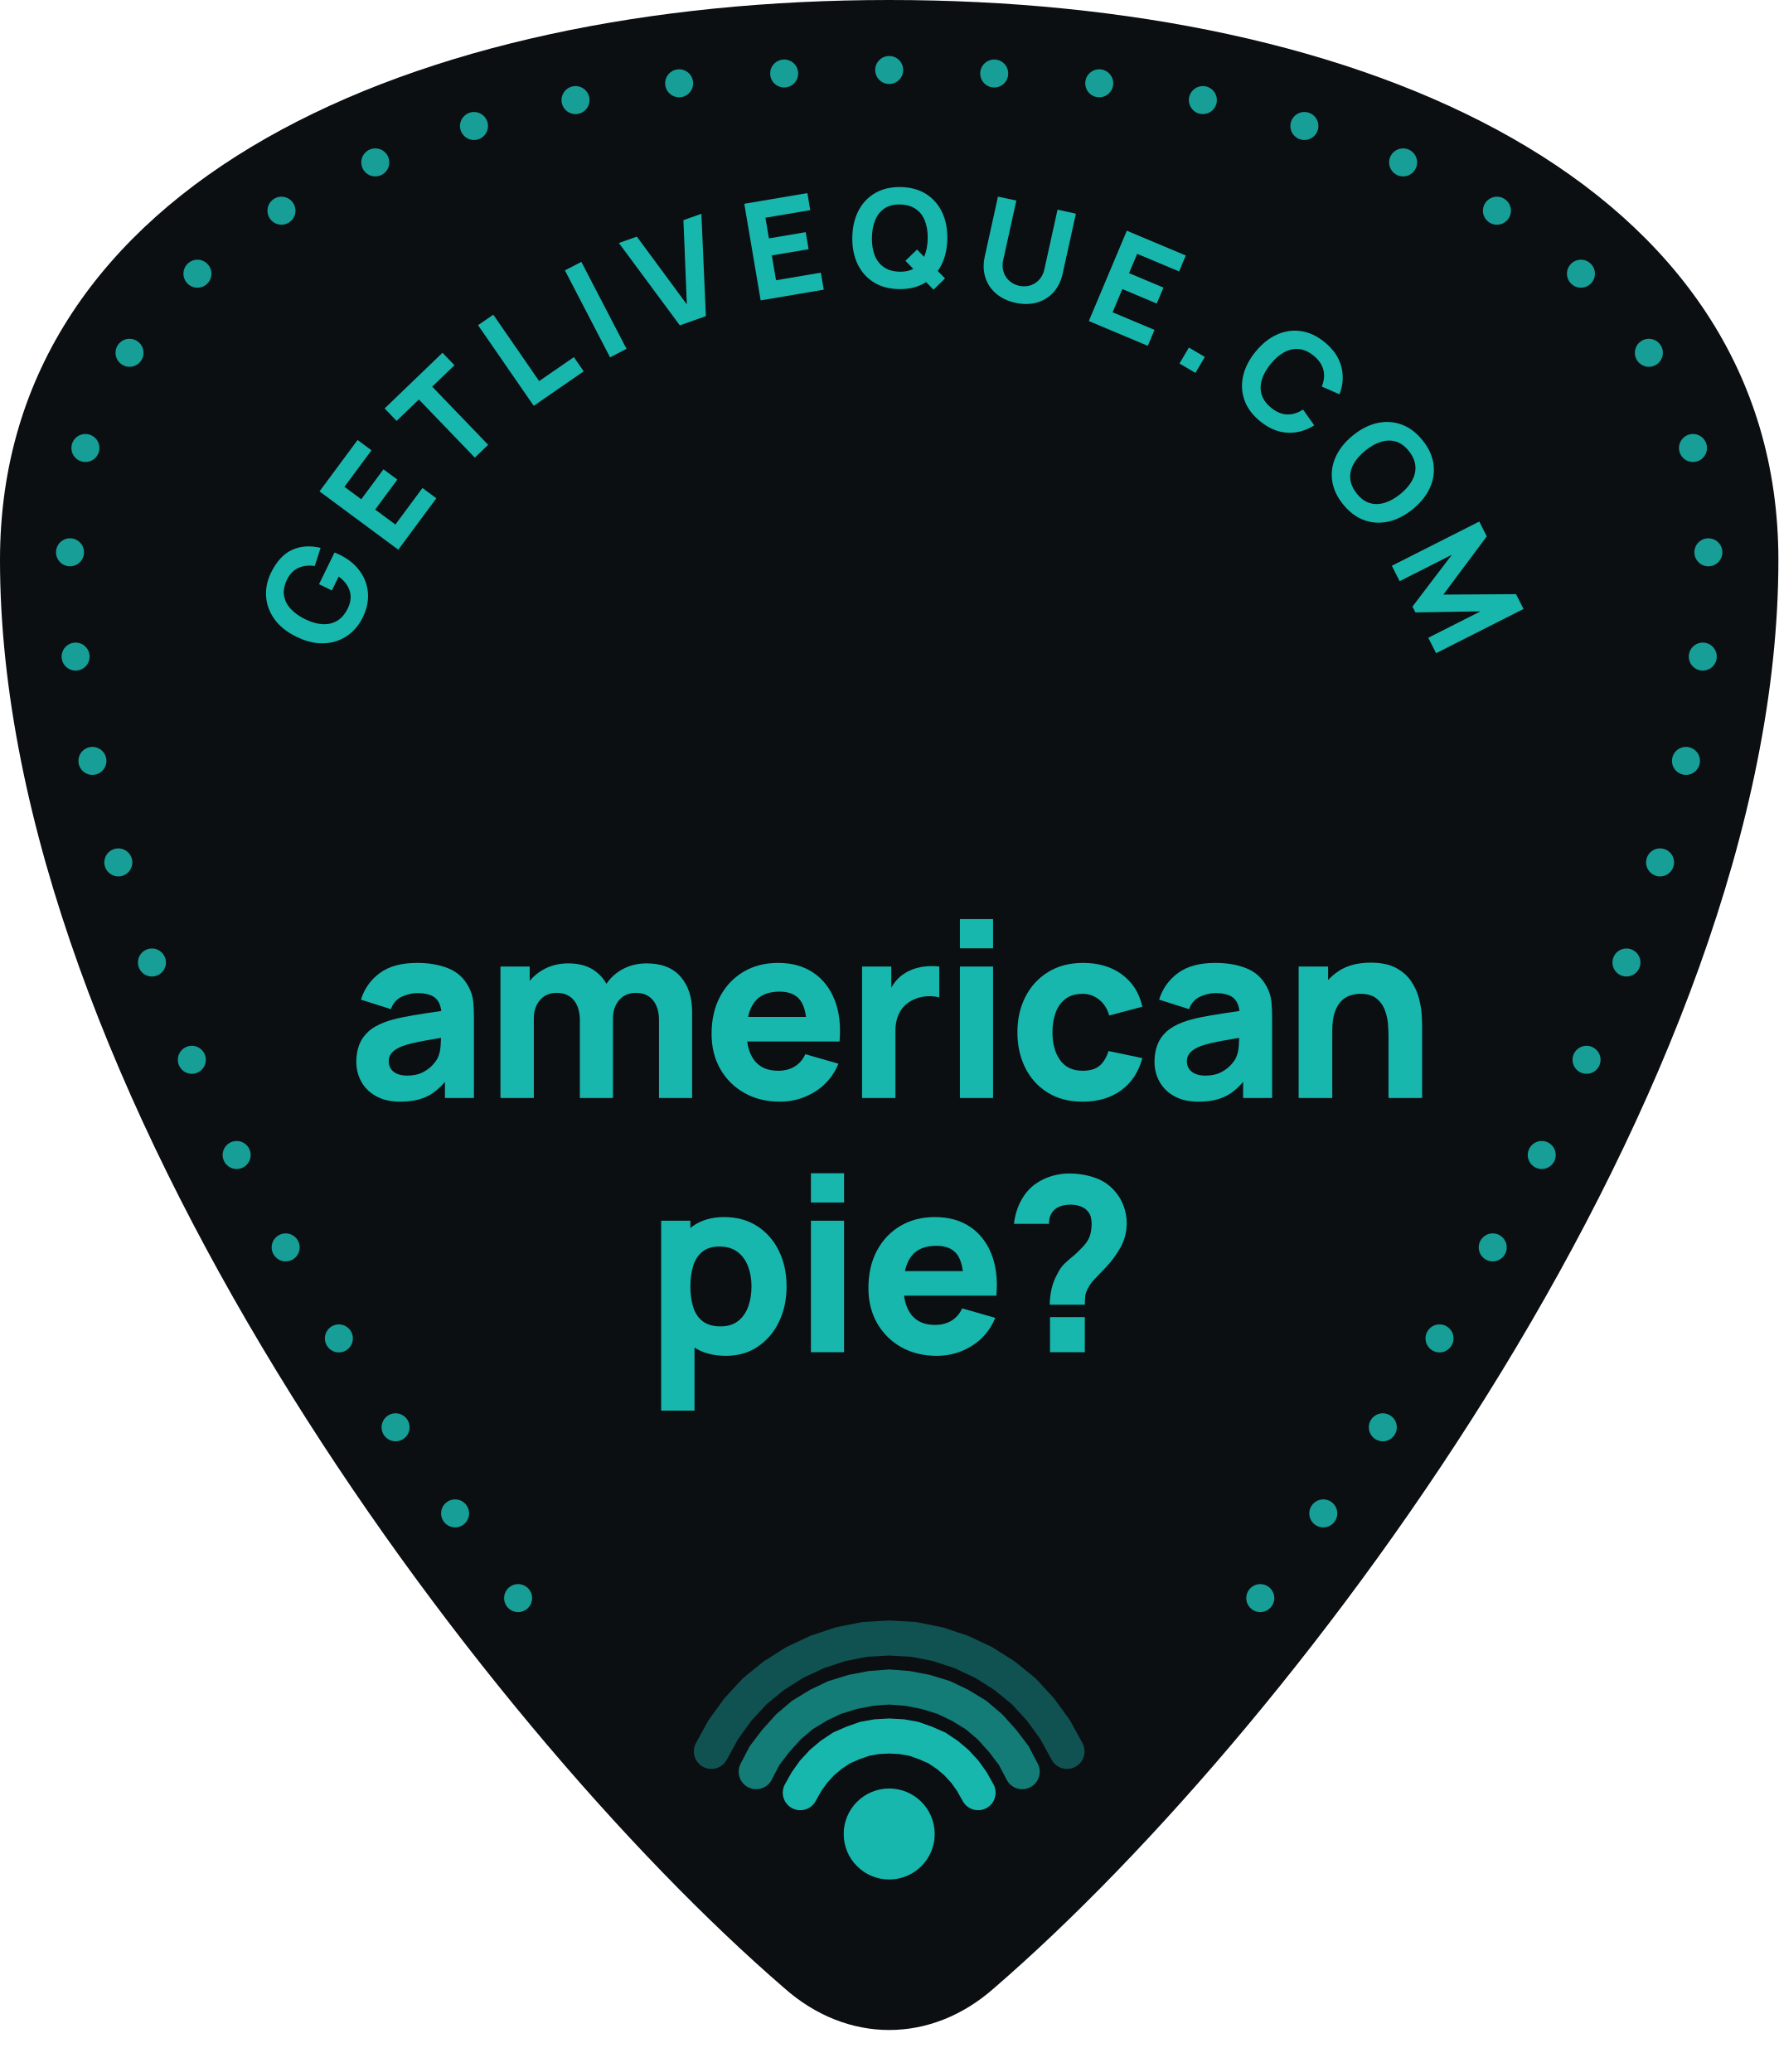
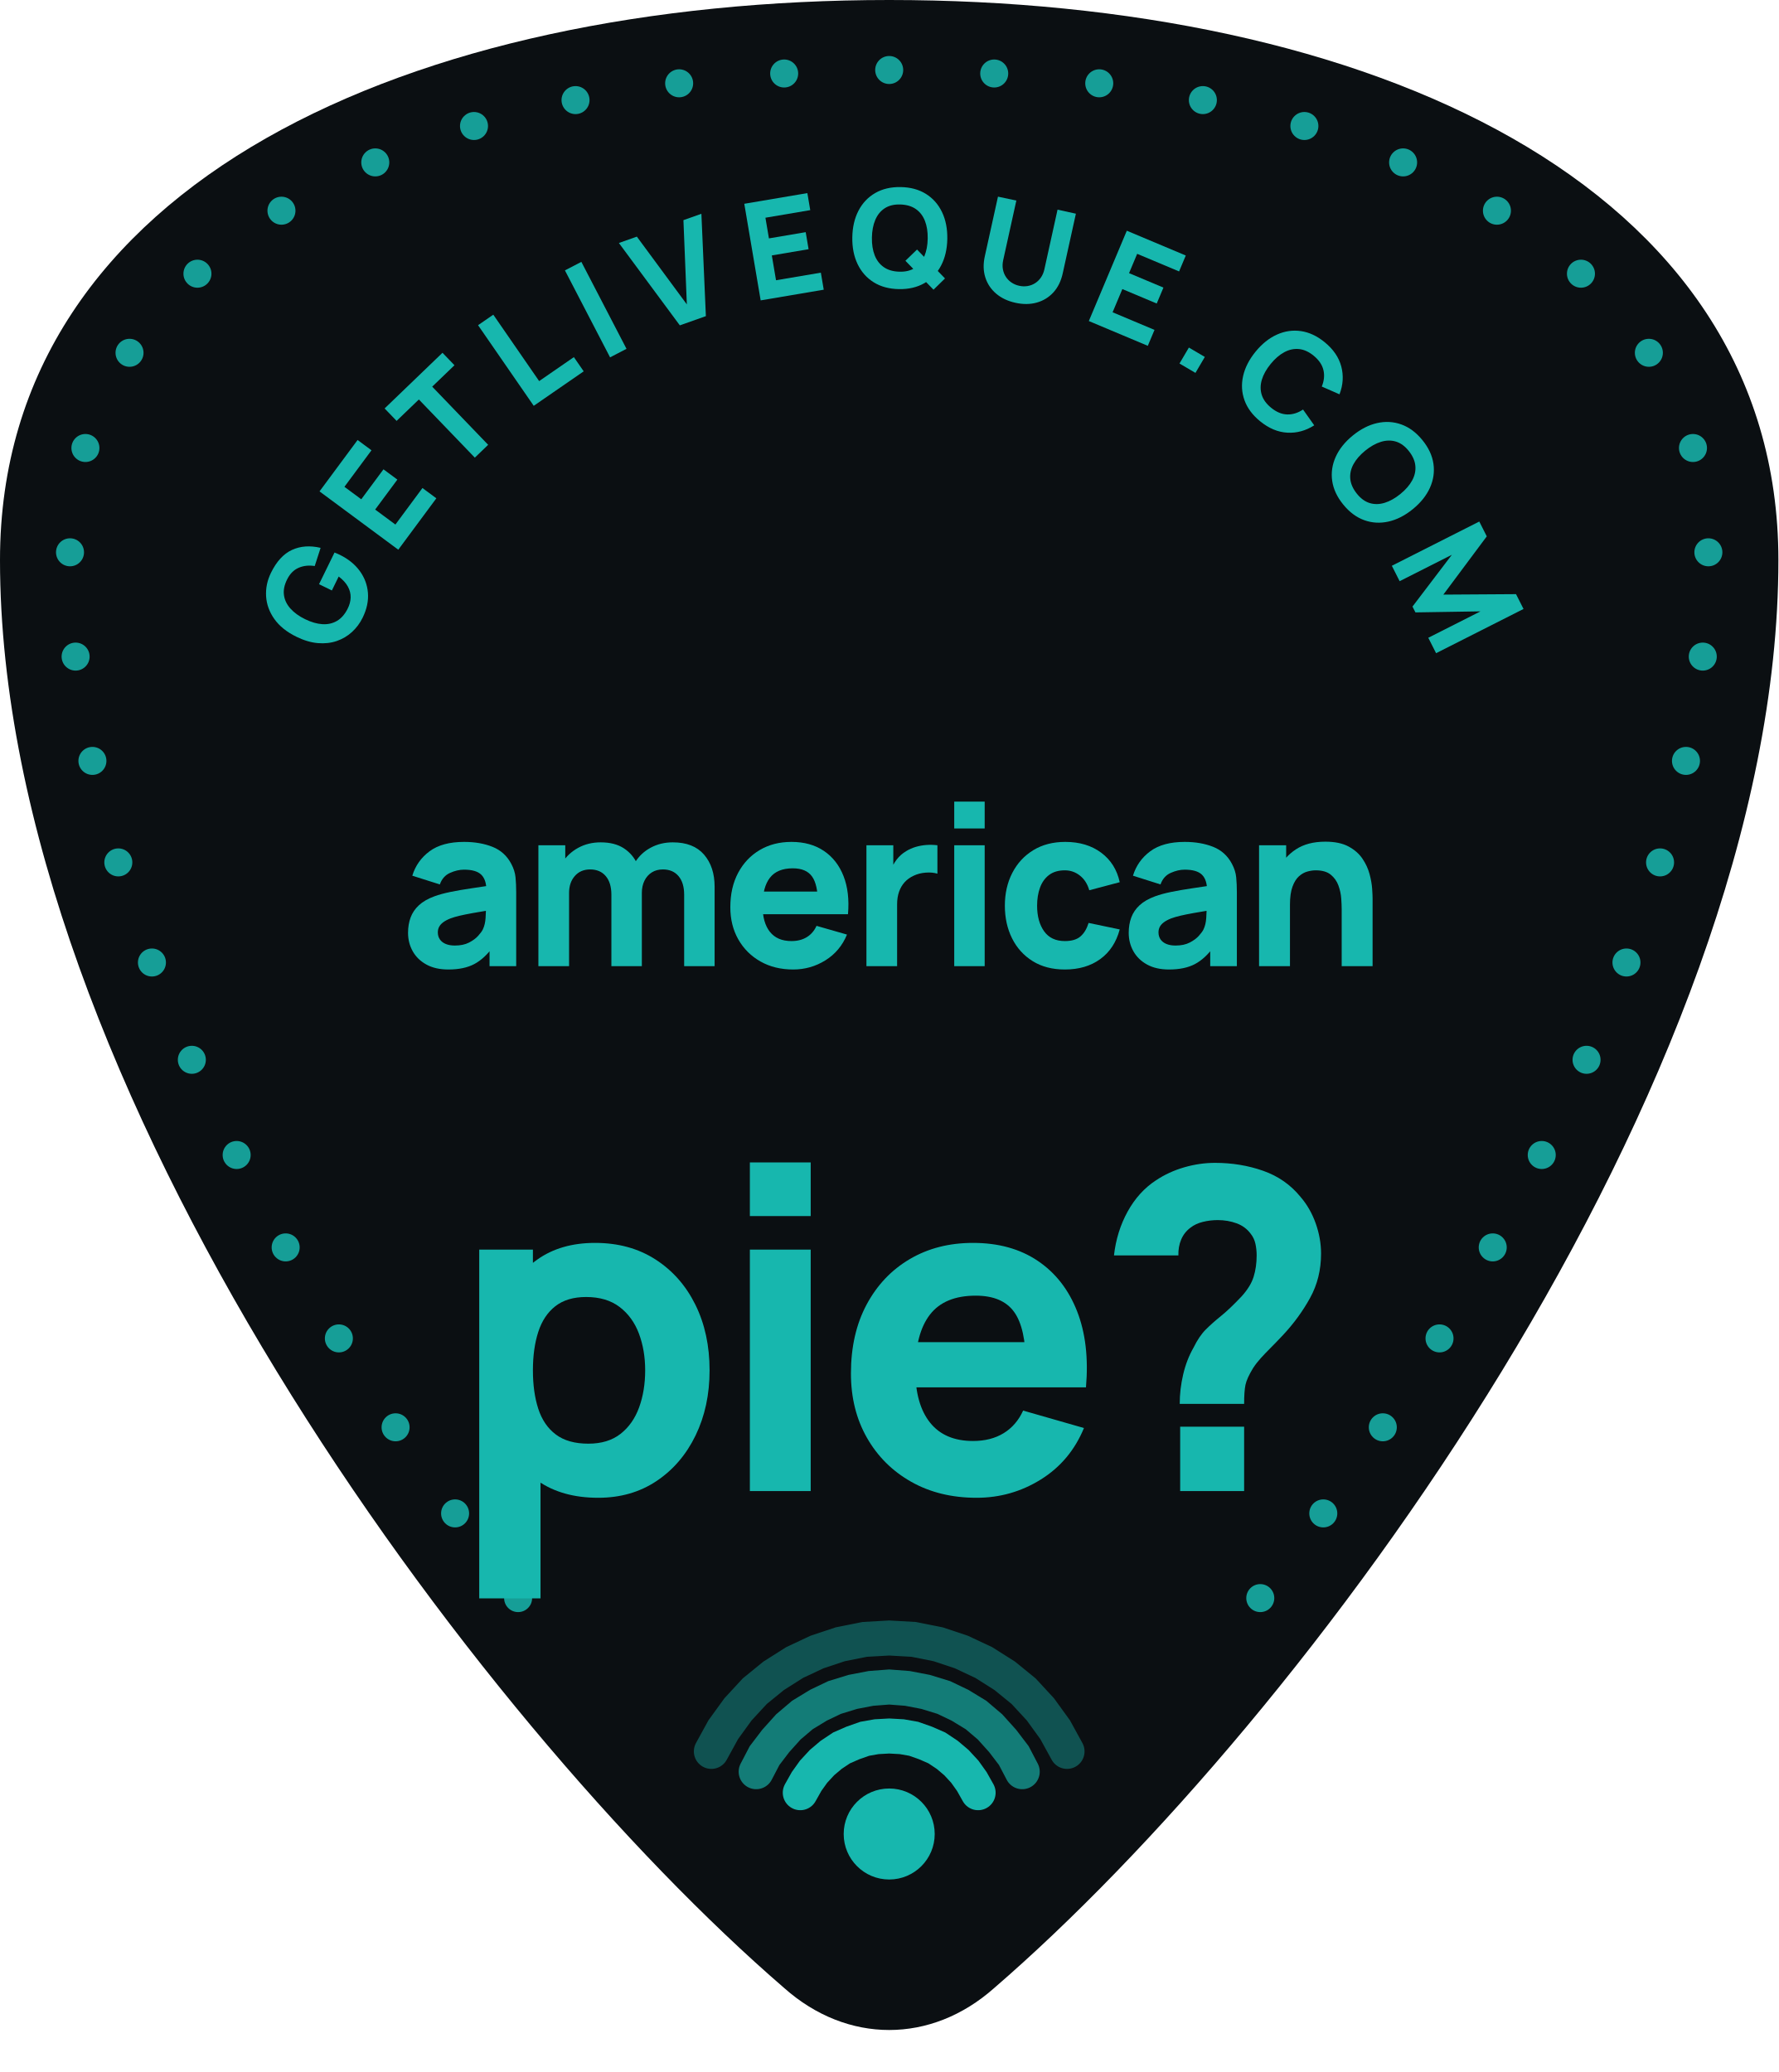
<svg xmlns="http://www.w3.org/2000/svg" viewBox="0 0 25.4 29.6" width="25.4mm" height="29.6mm">
  <defs>
    <clipPath id="pk">
      <path d="M 12.7 0.0 C 19.5 0.0 25.4 2.6 25.4 8.0 C 25.4 15.5 18.6 24.6 14.2 28.4 C 13.3 29.2 12.1 29.2 11.2 28.4 C 6.8 24.6 0.0 15.5 0.0 8.0 C 0.0 2.6 5.9 0.0 12.7 0.0 Z" />
    </clipPath>
  </defs>
  <path d="M 12.7 0.0 C 19.5 0.0 25.4 2.6 25.4 8.0 C 25.4 15.5 18.6 24.6 14.2 28.4 C 13.3 29.2 12.1 29.2 11.2 28.4 C 6.8 24.6 0.0 15.5 0.0 8.0 C 0.0 2.6 5.9 0.0 12.7 0.0 Z" fill="#0B0F12" />
  <g clip-path="url(#pk)">
    <circle cx="12.70" cy="1.00" r="0.2" fill="#17B7AE" opacity="0.85" />
    <circle cx="14.20" cy="1.05" r="0.2" fill="#17B7AE" opacity="0.85" />
    <circle cx="15.70" cy="1.19" r="0.2" fill="#17B7AE" opacity="0.85" />
    <circle cx="17.18" cy="1.43" r="0.2" fill="#17B7AE" opacity="0.85" />
    <circle cx="18.63" cy="1.80" r="0.2" fill="#17B7AE" opacity="0.85" />
    <circle cx="20.04" cy="2.32" r="0.2" fill="#17B7AE" opacity="0.85" />
    <circle cx="21.38" cy="3.01" r="0.2" fill="#17B7AE" opacity="0.85" />
    <circle cx="22.58" cy="3.91" r="0.2" fill="#17B7AE" opacity="0.85" />
    <circle cx="23.55" cy="5.04" r="0.2" fill="#17B7AE" opacity="0.85" />
    <circle cx="24.18" cy="6.40" r="0.2" fill="#17B7AE" opacity="0.85" />
    <circle cx="24.40" cy="7.89" r="0.2" fill="#17B7AE" opacity="0.85" />
    <circle cx="24.32" cy="9.38" r="0.2" fill="#17B7AE" opacity="0.85" />
    <circle cx="24.08" cy="10.87" r="0.2" fill="#17B7AE" opacity="0.85" />
    <circle cx="23.71" cy="12.32" r="0.2" fill="#17B7AE" opacity="0.85" />
    <circle cx="23.23" cy="13.75" r="0.2" fill="#17B7AE" opacity="0.85" />
    <circle cx="22.66" cy="15.14" r="0.2" fill="#17B7AE" opacity="0.85" />
    <circle cx="22.02" cy="16.50" r="0.2" fill="#17B7AE" opacity="0.85" />
    <circle cx="21.32" cy="17.82" r="0.2" fill="#17B7AE" opacity="0.85" />
    <circle cx="20.56" cy="19.12" r="0.2" fill="#17B7AE" opacity="0.85" />
    <circle cx="19.75" cy="20.39" r="0.2" fill="#17B7AE" opacity="0.85" />
    <circle cx="18.90" cy="21.62" r="0.2" fill="#17B7AE" opacity="0.85" />
    <circle cx="18.00" cy="22.83" r="0.2" fill="#17B7AE" opacity="0.85" />
    <circle cx="7.40" cy="22.83" r="0.2" fill="#17B7AE" opacity="0.85" />
    <circle cx="6.50" cy="21.62" r="0.2" fill="#17B7AE" opacity="0.85" />
    <circle cx="5.65" cy="20.39" r="0.2" fill="#17B7AE" opacity="0.85" />
    <circle cx="4.84" cy="19.12" r="0.2" fill="#17B7AE" opacity="0.85" />
    <circle cx="4.08" cy="17.82" r="0.2" fill="#17B7AE" opacity="0.85" />
    <circle cx="3.38" cy="16.50" r="0.2" fill="#17B7AE" opacity="0.85" />
    <circle cx="2.74" cy="15.14" r="0.2" fill="#17B7AE" opacity="0.85" />
    <circle cx="2.17" cy="13.75" r="0.2" fill="#17B7AE" opacity="0.85" />
    <circle cx="1.69" cy="12.32" r="0.2" fill="#17B7AE" opacity="0.85" />
    <circle cx="1.32" cy="10.87" r="0.2" fill="#17B7AE" opacity="0.85" />
    <circle cx="1.08" cy="9.38" r="0.2" fill="#17B7AE" opacity="0.85" />
    <circle cx="1.00" cy="7.89" r="0.2" fill="#17B7AE" opacity="0.85" />
    <circle cx="1.22" cy="6.40" r="0.2" fill="#17B7AE" opacity="0.85" />
    <circle cx="1.85" cy="5.04" r="0.2" fill="#17B7AE" opacity="0.85" />
    <circle cx="2.82" cy="3.91" r="0.2" fill="#17B7AE" opacity="0.85" />
    <circle cx="4.02" cy="3.01" r="0.2" fill="#17B7AE" opacity="0.85" />
    <circle cx="5.36" cy="2.32" r="0.2" fill="#17B7AE" opacity="0.85" />
    <circle cx="6.77" cy="1.80" r="0.2" fill="#17B7AE" opacity="0.85" />
    <circle cx="8.22" cy="1.43" r="0.2" fill="#17B7AE" opacity="0.85" />
    <circle cx="9.70" cy="1.19" r="0.2" fill="#17B7AE" opacity="0.85" />
    <circle cx="11.20" cy="1.05" r="0.2" fill="#17B7AE" opacity="0.85" />
    <path d="M11.43 25.61 L11.52 25.45 L11.62 25.31 L11.74 25.18 L11.87 25.07 L12.02 24.97 L12.18 24.90 L12.35 24.84 L12.52 24.81 L12.70 24.80 L12.88 24.81 L13.05 24.84 L13.22 24.90 L13.38 24.97 L13.53 25.07 L13.66 25.18 L13.78 25.31 L13.88 25.45 L13.97 25.61" fill="none" stroke="#17B7AE" stroke-width="0.5" stroke-linecap="round" opacity="1.0" />
    <path d="M10.80 25.31 L10.92 25.08 L11.08 24.87 L11.26 24.67 L11.46 24.50 L11.69 24.36 L11.92 24.25 L12.18 24.17 L12.44 24.12 L12.70 24.10 L12.96 24.12 L13.22 24.17 L13.48 24.25 L13.71 24.36 L13.94 24.50 L14.14 24.67 L14.32 24.87 L14.48 25.08 L14.60 25.31" fill="none" stroke="#17B7AE" stroke-width="0.5" stroke-linecap="round" opacity="0.65" />
    <path d="M10.16 25.02 L10.33 24.71 L10.54 24.42 L10.78 24.16 L11.05 23.94 L11.35 23.75 L11.67 23.60 L12.00 23.49 L12.35 23.42 L12.70 23.40 L13.05 23.42 L13.40 23.49 L13.73 23.60 L14.05 23.75 L14.35 23.94 L14.62 24.16 L14.86 24.42 L15.07 24.71 L15.24 25.02" fill="none" stroke="#17B7AE" stroke-width="0.5" stroke-linecap="round" opacity="0.4" />
    <circle cx="12.7" cy="26.2" r="0.65" fill="#17B7AE" />
    <g transform="translate(5.154 8.810) rotate(-63.94)" opacity="1.0">
      <path transform="translate(-0.720 0) scale(0.000972 -0.000972)" d="M740 -30Q604 -30 481.0 18.5Q358 67 263.5 162.0Q169 257 114.5 397.0Q60 537 60 720Q60 959 151.5 1126.5Q243 1294 397.5 1382.0Q552 1470 740 1470Q1018 1470 1177.0 1341.0Q1336 1212 1390 976L1112 936Q1073 1062 984.5 1137.5Q896 1213 758 1214Q621 1216 530.0 1155.0Q439 1094 393.5 982.0Q348 870 348 720Q348 570 393.5 460.0Q439 350 530.0 289.0Q621 228 758 226Q851 224 926.5 258.0Q1002 292 1054.0 365.0Q1106 438 1128 552H900V762H1418Q1420 749 1421.0 716.0Q1422 683 1422 678Q1422 471 1338.0 311.0Q1254 151 1101.0 60.5Q948 -30 740 -30Z" fill="#17B7AE" />
    </g>
    <g transform="translate(5.949 7.501) rotate(-53.48)" opacity="1.0">
      <path transform="translate(-0.574 0) scale(0.000972 -0.000972)" d="M140 0V1440H1080V1186H412V878H960V624H412V254H1080V0Z" fill="#17B7AE" />
    </g>
    <g transform="translate(6.877 6.446) rotate(-43.89)" opacity="1.0">
      <path transform="translate(-0.593 0) scale(0.000972 -0.000972)" d="M474 0V1186H20V1440H1200V1186H746V0Z" fill="#17B7AE" />
    </g>
    <g transform="translate(7.928 5.587) rotate(-34.62)" opacity="1.0">
      <path transform="translate(-0.526 0) scale(0.000972 -0.000972)" d="M160 0V1440H432V254H1052V0Z" fill="#17B7AE" />
    </g>
    <g transform="translate(8.831 5.044) rotate(-27.43)" opacity="1.0">
      <path transform="translate(-0.288 0) scale(0.000972 -0.000972)" d="M160 0V1440H432V0Z" fill="#17B7AE" />
    </g>
    <g transform="translate(9.896 4.582) rotate(-19.50)" opacity="1.0">
      <path transform="translate(-0.635 0) scale(0.000972 -0.000972)" d="M450 0 10 1440H290L650 256L1016 1440H1296L856 0Z" fill="#17B7AE" />
    </g>
    <g transform="translate(11.296 4.218) rotate(-9.62)" opacity="1.0">
      <path transform="translate(-0.574 0) scale(0.000972 -0.000972)" d="M140 0V1440H1080V1186H412V878H960V624H412V254H1080V0Z" fill="#17B7AE" />
    </g>
    <g transform="translate(12.840 4.101) rotate(0.96)" opacity="1.0">
      <path transform="translate(-0.737 0) scale(0.000972 -0.000972)" d="M1266 -30 846 388 1014 556 1432 138ZM758 -30Q542 -30 385.5 64.0Q229 158 144.5 327.0Q60 496 60 720Q60 944 144.5 1113.0Q229 1282 385.5 1376.0Q542 1470 758 1470Q974 1470 1130.5 1376.0Q1287 1282 1371.5 1113.0Q1456 944 1456 720Q1456 496 1371.5 327.0Q1287 158 1130.5 64.0Q974 -30 758 -30ZM758 226Q895 224 986.0 285.0Q1077 346 1122.5 458.0Q1168 570 1168 720Q1168 870 1122.5 980.0Q1077 1090 986.0 1151.0Q895 1212 758 1214Q621 1216 530.0 1155.0Q439 1094 393.5 982.0Q348 870 348 720Q348 570 393.5 460.0Q439 350 530.0 289.0Q621 228 758 226Z" fill="#17B7AE" />
    </g>
    <g transform="translate(14.509 4.297) rotate(12.44)" opacity="1.0">
      <path transform="translate(-0.706 0) scale(0.000972 -0.000972)" d="M726 -30Q552 -30 420.0 40.5Q288 111 214.0 239.0Q140 367 140 540V1438L416 1440V542Q416 471 440.0 413.0Q464 355 506.5 313.0Q549 271 605.5 248.5Q662 226 726 226Q792 226 848.5 249.0Q905 272 947.0 314.0Q989 356 1012.5 414.0Q1036 472 1036 542V1440H1312V540Q1312 367 1238.0 239.0Q1164 111 1032.0 40.5Q900 -30 726 -30Z" fill="#17B7AE" />
    </g>
    <g transform="translate(15.955 4.756) rotate(22.80)" opacity="1.0">
      <path transform="translate(-0.574 0) scale(0.000972 -0.000972)" d="M140 0V1440H1080V1186H412V878H960V624H412V254H1080V0Z" fill="#17B7AE" />
    </g>
    <g transform="translate(16.960 5.260) rotate(30.47)" opacity="1.0">
      <path transform="translate(-0.311 0) scale(0.000972 -0.000972)" d="M184 0V272H456V0Z" fill="#17B7AE" />
    </g>
    <g transform="translate(18.007 5.988) rotate(39.18)" opacity="1.0">
      <path transform="translate(-0.725 0) scale(0.000972 -0.000972)" d="M758 -30Q542 -30 385.5 64.0Q229 158 144.5 327.0Q60 496 60 720Q60 944 144.5 1113.0Q229 1282 385.5 1376.0Q542 1470 758 1470Q1006 1470 1174.5 1347.0Q1343 1224 1412 1014L1138 938Q1098 1069 1003.0 1141.5Q908 1214 758 1214Q621 1214 529.5 1153.0Q438 1092 392.0 981.0Q346 870 346 720Q346 570 392.0 459.0Q438 348 529.5 287.0Q621 226 758 226Q908 226 1003.0 299.0Q1098 372 1138 502L1412 426Q1343 216 1174.5 93.0Q1006 -30 758 -30Z" fill="#17B7AE" />
    </g>
    <g transform="translate(19.208 7.190) rotate(50.79)" opacity="1.0">
      <path transform="translate(-0.737 0) scale(0.000972 -0.000972)" d="M758 -30Q542 -30 385.5 64.0Q229 158 144.5 327.0Q60 496 60 720Q60 944 144.5 1113.0Q229 1282 385.5 1376.0Q542 1470 758 1470Q974 1470 1130.5 1376.0Q1287 1282 1371.5 1113.0Q1456 944 1456 720Q1456 496 1371.5 327.0Q1287 158 1130.5 64.0Q974 -30 758 -30ZM758 226Q895 224 986.0 285.0Q1077 346 1122.5 458.0Q1168 570 1168 720Q1168 870 1122.5 980.0Q1077 1090 986.0 1151.0Q895 1212 758 1214Q621 1216 530.0 1155.0Q439 1094 393.5 982.0Q348 870 348 720Q348 570 393.5 460.0Q439 350 530.0 289.0Q621 228 758 226Z" fill="#17B7AE" />
    </g>
    <g transform="translate(20.195 8.707) rotate(63.16)" opacity="1.0">
      <path transform="translate(-0.836 0) scale(0.000972 -0.000972)" d="M140 0V1440H384L860 484L1336 1440H1580V0H1326V860L908 0H812L394 860V0Z" fill="#17B7AE" />
    </g>
-     <path transform="translate(4.950 15.686) scale(0.001739 -0.001739)" d="M440 -30Q324 -30 243.5 14.5Q163 59 121.5 133.5Q80 208 80 298Q80 373 103.0 435.0Q126 497 177.5 544.5Q229 592 316 624Q376 646 459.0 663.0Q542 680 647.0 695.5Q752 711 878 730L780 676Q780 772 734.0 817.0Q688 862 580 862Q520 862 455.0 833.0Q390 804 364 730L118 808Q159 942 272.0 1026.0Q385 1110 580 1110Q723 1110 834.0 1066.0Q945 1022 1002 914Q1034 854 1040.0 794.0Q1046 734 1046 660V0H808V222L842 176Q763 67 671.5 18.5Q580 -30 440 -30ZM498 184Q573 184 624.5 210.5Q676 237 706.5 271.0Q737 305 748 328Q769 372 772.5 430.5Q776 489 776 528L856 508Q735 488 660.0 474.5Q585 461 539.0 450.0Q493 439 458 426Q418 410 393.5 391.5Q369 373 357.5 351.0Q346 329 346 302Q346 265 364.5 238.5Q383 212 417.0 198.0Q451 184 498 184Z" fill="#17B7AE" />
-     <path transform="translate(6.908 15.686) scale(0.001739 -0.001739)" d="M1440 0V638Q1440 745 1389.5 804.5Q1339 864 1250 864Q1193 864 1151.0 837.5Q1109 811 1085.5 763.5Q1062 716 1062 654L948 730Q948 841 1000.5 926.0Q1053 1011 1141.5 1058.5Q1230 1106 1338 1106Q1523 1106 1617.5 996.5Q1712 887 1712 710V0ZM138 0V1080H378V722H412V0ZM790 0V638Q790 745 739.5 804.5Q689 864 600 864Q515 864 463.5 805.5Q412 747 412 654L298 734Q298 840 351.0 924.0Q404 1008 493.5 1057.0Q583 1106 694 1106Q821 1106 902.5 1052.0Q984 998 1023.0 908.0Q1062 818 1062 710V0Z" fill="#17B7AE" />
-     <path transform="translate(10.024 15.686) scale(0.001739 -0.001739)" d="M642 -30Q476 -30 349.5 41.5Q223 113 151.5 238.5Q80 364 80 526Q80 703 150.0 834.0Q220 965 343.0 1037.5Q466 1110 626 1110Q796 1110 915.0 1030.0Q1034 950 1091.0 805.0Q1148 660 1131 464H862V564Q862 729 809.5 801.5Q757 874 638 874Q499 874 433.5 789.5Q368 705 368 540Q368 389 433.5 306.5Q499 224 626 224Q706 224 763.0 259.0Q820 294 850 360L1122 282Q1061 134 929.5 52.0Q798 -30 642 -30ZM284 464V666H1000V464Z" fill="#17B7AE" />
-     <path transform="translate(12.069 15.686) scale(0.001739 -0.001739)" d="M140 0V1080H380V816L354 850Q375 906 410.0 952.0Q445 998 496 1028Q535 1052 581.0 1065.5Q627 1079 676.0 1082.5Q725 1086 774 1080V826Q729 840 669.5 835.5Q610 831 562 808Q514 786 481.0 749.5Q448 713 431.0 663.5Q414 614 414 552V0Z" fill="#17B7AE" />
-     <path transform="translate(13.432 15.686) scale(0.001739 -0.001739)" d="M160 1230V1470H432V1230ZM160 0V1080H432V0Z" fill="#17B7AE" />
-     <path transform="translate(14.392 15.686) scale(0.001739 -0.001739)" d="M616 -30Q448 -30 328.0 45.0Q208 120 144.0 249.0Q80 378 80 540Q80 704 146.5 833.0Q213 962 334.0 1036.0Q455 1110 620 1110Q811 1110 940.5 1013.5Q1070 917 1106 750L834 678Q810 762 750.5 809.0Q691 856 616 856Q530 856 475.0 814.5Q420 773 394.0 701.5Q368 630 368 540Q368 399 430.5 311.5Q493 224 616 224Q708 224 756.0 266.0Q804 308 828 386L1106 328Q1060 156 932.0 63.0Q804 -30 616 -30Z" fill="#17B7AE" />
-     <path transform="translate(16.350 15.686) scale(0.001739 -0.001739)" d="M440 -30Q324 -30 243.5 14.5Q163 59 121.5 133.5Q80 208 80 298Q80 373 103.0 435.0Q126 497 177.5 544.5Q229 592 316 624Q376 646 459.0 663.0Q542 680 647.0 695.5Q752 711 878 730L780 676Q780 772 734.0 817.0Q688 862 580 862Q520 862 455.0 833.0Q390 804 364 730L118 808Q159 942 272.0 1026.0Q385 1110 580 1110Q723 1110 834.0 1066.0Q945 1022 1002 914Q1034 854 1040.0 794.0Q1046 734 1046 660V0H808V222L842 176Q763 67 671.5 18.5Q580 -30 440 -30ZM498 184Q573 184 624.5 210.5Q676 237 706.5 271.0Q737 305 748 328Q769 372 772.5 430.5Q776 489 776 528L856 508Q735 488 660.0 474.5Q585 461 539.0 450.0Q493 439 458 426Q418 410 393.5 391.5Q369 373 357.5 351.0Q346 329 346 302Q346 265 364.5 238.5Q383 212 417.0 198.0Q451 184 498 184Z" fill="#17B7AE" />
-     <path transform="translate(18.308 15.686) scale(0.001739 -0.001739)" d="M876 0V510Q876 547 872.0 604.5Q868 662 847.0 720.0Q826 778 778.5 817.0Q731 856 644 856Q609 856 569.0 845.0Q529 834 494.0 802.5Q459 771 436.5 710.0Q414 649 414 548L258 622Q258 750 310.0 862.0Q362 974 466.5 1043.0Q571 1112 730 1112Q857 1112 937.0 1069.0Q1017 1026 1061.5 960.0Q1106 894 1125.0 822.5Q1144 751 1148.0 692.0Q1152 633 1152 606V0ZM138 0V1080H380V722H414V0Z" fill="#17B7AE" />
-     <path transform="translate(9.203 19.317) scale(0.001739 -0.001739)" d="M670 -30Q509 -30 401.0 45.0Q293 120 238.5 249.0Q184 378 184 540Q184 702 238.0 831.0Q292 960 397.0 1035.0Q502 1110 656 1110Q811 1110 926.0 1036.0Q1041 962 1104.5 833.5Q1168 705 1168 540Q1168 378 1105.5 249.0Q1043 120 931.0 45.0Q819 -30 670 -30ZM138 -480V1080H378V340H412V-480ZM626 212Q714 212 770.0 256.0Q826 300 853.0 374.5Q880 449 880 540Q880 630 852.0 704.5Q824 779 765.5 823.5Q707 868 616 868Q531 868 478.5 827.0Q426 786 402.0 712.0Q378 638 378 540Q378 442 402.0 368.0Q426 294 480.5 253.0Q535 212 626 212Z" fill="#17B7AE" />
-     <path transform="translate(11.304 19.317) scale(0.001739 -0.001739)" d="M160 1230V1470H432V1230ZM160 0V1080H432V0Z" fill="#17B7AE" />
-     <path transform="translate(12.264 19.317) scale(0.001739 -0.001739)" d="M642 -30Q476 -30 349.5 41.5Q223 113 151.5 238.5Q80 364 80 526Q80 703 150.0 834.0Q220 965 343.0 1037.5Q466 1110 626 1110Q796 1110 915.0 1030.0Q1034 950 1091.0 805.0Q1148 660 1131 464H862V564Q862 729 809.5 801.5Q757 874 638 874Q499 874 433.5 789.5Q368 705 368 540Q368 389 433.5 306.5Q499 224 626 224Q706 224 763.0 259.0Q820 294 850 360L1122 282Q1061 134 929.5 52.0Q798 -30 642 -30ZM284 464V666H1000V464Z" fill="#17B7AE" />
-     <path transform="translate(14.308 19.317) scale(0.001739 -0.001739)" d="M394 390Q394 456 409.5 522.0Q425 588 456 642Q481 693 510.5 722.5Q540 752 578.5 783.0Q617 814 670 870Q711 915 724.5 958.5Q738 1002 738 1054Q738 1081 732.5 1106.0Q727 1131 712 1150Q688 1183 648.5 1197.5Q609 1212 564 1212Q530 1212 497.5 1204.0Q465 1196 442 1178Q414 1157 400.5 1125.0Q387 1093 388 1054H100Q112 1161 161.0 1250.0Q210 1339 288 1390Q345 1428 414.0 1448.0Q483 1468 552 1468Q666 1468 767.0 1432.5Q868 1397 934 1316Q978 1265 1002.0 1197.5Q1026 1130 1026 1062Q1026 953 977.0 864.0Q928 775 856 698Q825 665 800.5 640.5Q776 616 756.5 594.5Q737 573 722 550Q694 504 688.0 475.0Q682 446 682 390ZM396 0V288H682V0Z" fill="#17B7AE" />
+     <path transform="translate(5.700 13.802) scale(0.001599 -0.001599)" d="M440 -30Q324 -30 243.5 14.5Q163 59 121.5 133.5Q80 208 80 298Q80 373 103.0 435.0Q126 497 177.5 544.5Q229 592 316 624Q376 646 459.0 663.0Q542 680 647.0 695.5Q752 711 878 730L780 676Q780 772 734.0 817.0Q688 862 580 862Q520 862 455.0 833.0Q390 804 364 730L118 808Q159 942 272.0 1026.0Q385 1110 580 1110Q723 1110 834.0 1066.0Q945 1022 1002 914Q1034 854 1040.0 794.0Q1046 734 1046 660V0H808V222L842 176Q763 67 671.5 18.5Q580 -30 440 -30ZM498 184Q573 184 624.5 210.5Q676 237 706.5 271.0Q737 305 748 328Q769 372 772.5 430.5Q776 489 776 528L856 508Q735 488 660.0 474.5Q585 461 539.0 450.0Q493 439 458 426Q418 410 393.5 391.5Q369 373 357.5 351.0Q346 329 346 302Q346 265 364.5 238.5Q383 212 417.0 198.0Q451 184 498 184Z" fill="#17B7AE" />
+     <path transform="translate(7.469 13.802) scale(0.001599 -0.001599)" d="M1440 0V638Q1440 745 1389.5 804.5Q1339 864 1250 864Q1193 864 1151.0 837.5Q1109 811 1085.5 763.5Q1062 716 1062 654L948 730Q948 841 1000.5 926.0Q1053 1011 1141.5 1058.5Q1230 1106 1338 1106Q1523 1106 1617.5 996.5Q1712 887 1712 710V0ZM138 0V1080H378V722H412V0ZM790 0V638Q790 745 739.5 804.5Q689 864 600 864Q515 864 463.5 805.5Q412 747 412 654L298 734Q298 840 351.0 924.0Q404 1008 493.5 1057.0Q583 1106 694 1106Q821 1106 902.5 1052.0Q984 998 1023.0 908.0Q1062 818 1062 710V0Z" fill="#17B7AE" />
+     <path transform="translate(10.303 13.802) scale(0.001599 -0.001599)" d="M642 -30Q476 -30 349.5 41.5Q223 113 151.5 238.5Q80 364 80 526Q80 703 150.0 834.0Q220 965 343.0 1037.5Q466 1110 626 1110Q796 1110 915.0 1030.0Q1034 950 1091.0 805.0Q1148 660 1131 464H862V564Q862 729 809.5 801.5Q757 874 638 874Q499 874 433.5 789.5Q368 705 368 540Q368 389 433.5 306.5Q499 224 626 224Q706 224 763.0 259.0Q820 294 850 360L1122 282Q1061 134 929.5 52.0Q798 -30 642 -30ZM284 464V666H1000V464Z" fill="#17B7AE" />
+     <path transform="translate(12.151 13.802) scale(0.001599 -0.001599)" d="M140 0V1080H380V816L354 850Q375 906 410.0 952.0Q445 998 496 1028Q535 1052 581.0 1065.5Q627 1079 676.0 1082.5Q725 1086 774 1080V826Q729 840 669.5 835.5Q610 831 562 808Q514 786 481.0 749.5Q448 713 431.0 663.5Q414 614 414 552V0Z" fill="#17B7AE" />
+     <path transform="translate(13.373 13.802) scale(0.001599 -0.001599)" d="M160 1230V1470H432V1230ZM160 0V1080H432V0Z" fill="#17B7AE" />
+     <path transform="translate(14.224 13.802) scale(0.001599 -0.001599)" d="M616 -30Q448 -30 328.0 45.0Q208 120 144.0 249.0Q80 378 80 540Q80 704 146.5 833.0Q213 962 334.0 1036.0Q455 1110 620 1110Q811 1110 940.5 1013.5Q1070 917 1106 750L834 678Q810 762 750.5 809.0Q691 856 616 856Q530 856 475.0 814.5Q420 773 394.0 701.5Q368 630 368 540Q368 399 430.5 311.5Q493 224 616 224Q708 224 756.0 266.0Q804 308 828 386L1106 328Q1060 156 932.0 63.0Q804 -30 616 -30Z" fill="#17B7AE" />
+     <path transform="translate(15.993 13.802) scale(0.001599 -0.001599)" d="M440 -30Q324 -30 243.5 14.5Q163 59 121.5 133.5Q80 208 80 298Q80 373 103.0 435.0Q126 497 177.5 544.5Q229 592 316 624Q376 646 459.0 663.0Q542 680 647.0 695.5Q752 711 878 730L780 676Q780 772 734.0 817.0Q688 862 580 862Q520 862 455.0 833.0Q390 804 364 730L118 808Q159 942 272.0 1026.0Q385 1110 580 1110Q723 1110 834.0 1066.0Q945 1022 1002 914Q1034 854 1040.0 794.0Q1046 734 1046 660V0H808V222L842 176Q763 67 671.5 18.5Q580 -30 440 -30ZM498 184Q573 184 624.5 210.5Q676 237 706.5 271.0Q737 305 748 328Q769 372 772.5 430.5Q776 489 776 528L856 508Q735 488 660.0 474.5Q585 461 539.0 450.0Q493 439 458 426Q418 410 393.5 391.5Q369 373 357.5 351.0Q346 329 346 302Q346 265 364.5 238.5Q383 212 417.0 198.0Q451 184 498 184Z" fill="#17B7AE" />
+     <path transform="translate(17.762 13.802) scale(0.001599 -0.001599)" d="M876 0V510Q876 547 872.0 604.5Q868 662 847.0 720.0Q826 778 778.5 817.0Q731 856 644 856Q609 856 569.0 845.0Q529 834 494.0 802.5Q459 771 436.5 710.0Q414 649 414 548L258 622Q258 750 310.0 862.0Q362 974 466.5 1043.0Q571 1112 730 1112Q857 1112 937.0 1069.0Q1017 1026 1061.5 960.0Q1106 894 1125.0 822.5Q1144 751 1148.0 692.0Q1152 633 1152 606V0ZM138 0V1080H380V722H414V0Z" fill="#17B7AE" />
+     <path transform="translate(6.404 21.301) scale(0.003194 -0.003194)" d="M670 -30Q509 -30 401.0 45.0Q293 120 238.5 249.0Q184 378 184 540Q184 702 238.0 831.0Q292 960 397.0 1035.0Q502 1110 656 1110Q811 1110 926.0 1036.0Q1041 962 1104.5 833.5Q1168 705 1168 540Q1168 378 1105.5 249.0Q1043 120 931.0 45.0Q819 -30 670 -30ZM138 -480V1080H378V340H412V-480ZM626 212Q714 212 770.0 256.0Q826 300 853.0 374.5Q880 449 880 540Q880 630 852.0 704.5Q824 779 765.5 823.5Q707 868 616 868Q531 868 478.5 827.0Q426 786 402.0 712.0Q378 638 378 540Q378 442 402.0 368.0Q426 294 480.5 253.0Q535 212 626 212Z" fill="#17B7AE" />
+     <path transform="translate(10.199 21.301) scale(0.003194 -0.003194)" d="M160 1230V1470H432V1230ZM160 0V1080H432V0Z" fill="#17B7AE" />
+     <path transform="translate(11.898 21.301) scale(0.003194 -0.003194)" d="M642 -30Q476 -30 349.5 41.5Q223 113 151.5 238.5Q80 364 80 526Q80 703 150.0 834.0Q220 965 343.0 1037.5Q466 1110 626 1110Q796 1110 915.0 1030.0Q1034 950 1091.0 805.0Q1148 660 1131 464H862V564Q862 729 809.5 801.5Q757 874 638 874Q499 874 433.5 789.5Q368 705 368 540Q368 389 433.5 306.5Q499 224 626 224Q706 224 763.0 259.0Q820 294 850 360L1122 282Q1061 134 929.5 52.0Q798 -30 642 -30ZM284 464V666H1000V464Z" fill="#17B7AE" />
+     <path transform="translate(15.591 21.301) scale(0.003194 -0.003194)" d="M394 390Q394 456 409.5 522.0Q425 588 456 642Q481 693 510.5 722.5Q540 752 578.5 783.0Q617 814 670 870Q711 915 724.5 958.5Q738 1002 738 1054Q738 1081 732.5 1106.0Q727 1131 712 1150Q688 1183 648.5 1197.5Q609 1212 564 1212Q530 1212 497.5 1204.0Q465 1196 442 1178Q414 1157 400.5 1125.0Q387 1093 388 1054H100Q112 1161 161.0 1250.0Q210 1339 288 1390Q345 1428 414.0 1448.0Q483 1468 552 1468Q666 1468 767.0 1432.5Q868 1397 934 1316Q978 1265 1002.0 1197.5Q1026 1130 1026 1062Q1026 953 977.0 864.0Q928 775 856 698Q825 665 800.5 640.5Q776 616 756.5 594.5Q737 573 722 550Q694 504 688.0 475.0Q682 446 682 390ZM396 0V288H682V0Z" fill="#17B7AE" />
  </g>
</svg>
